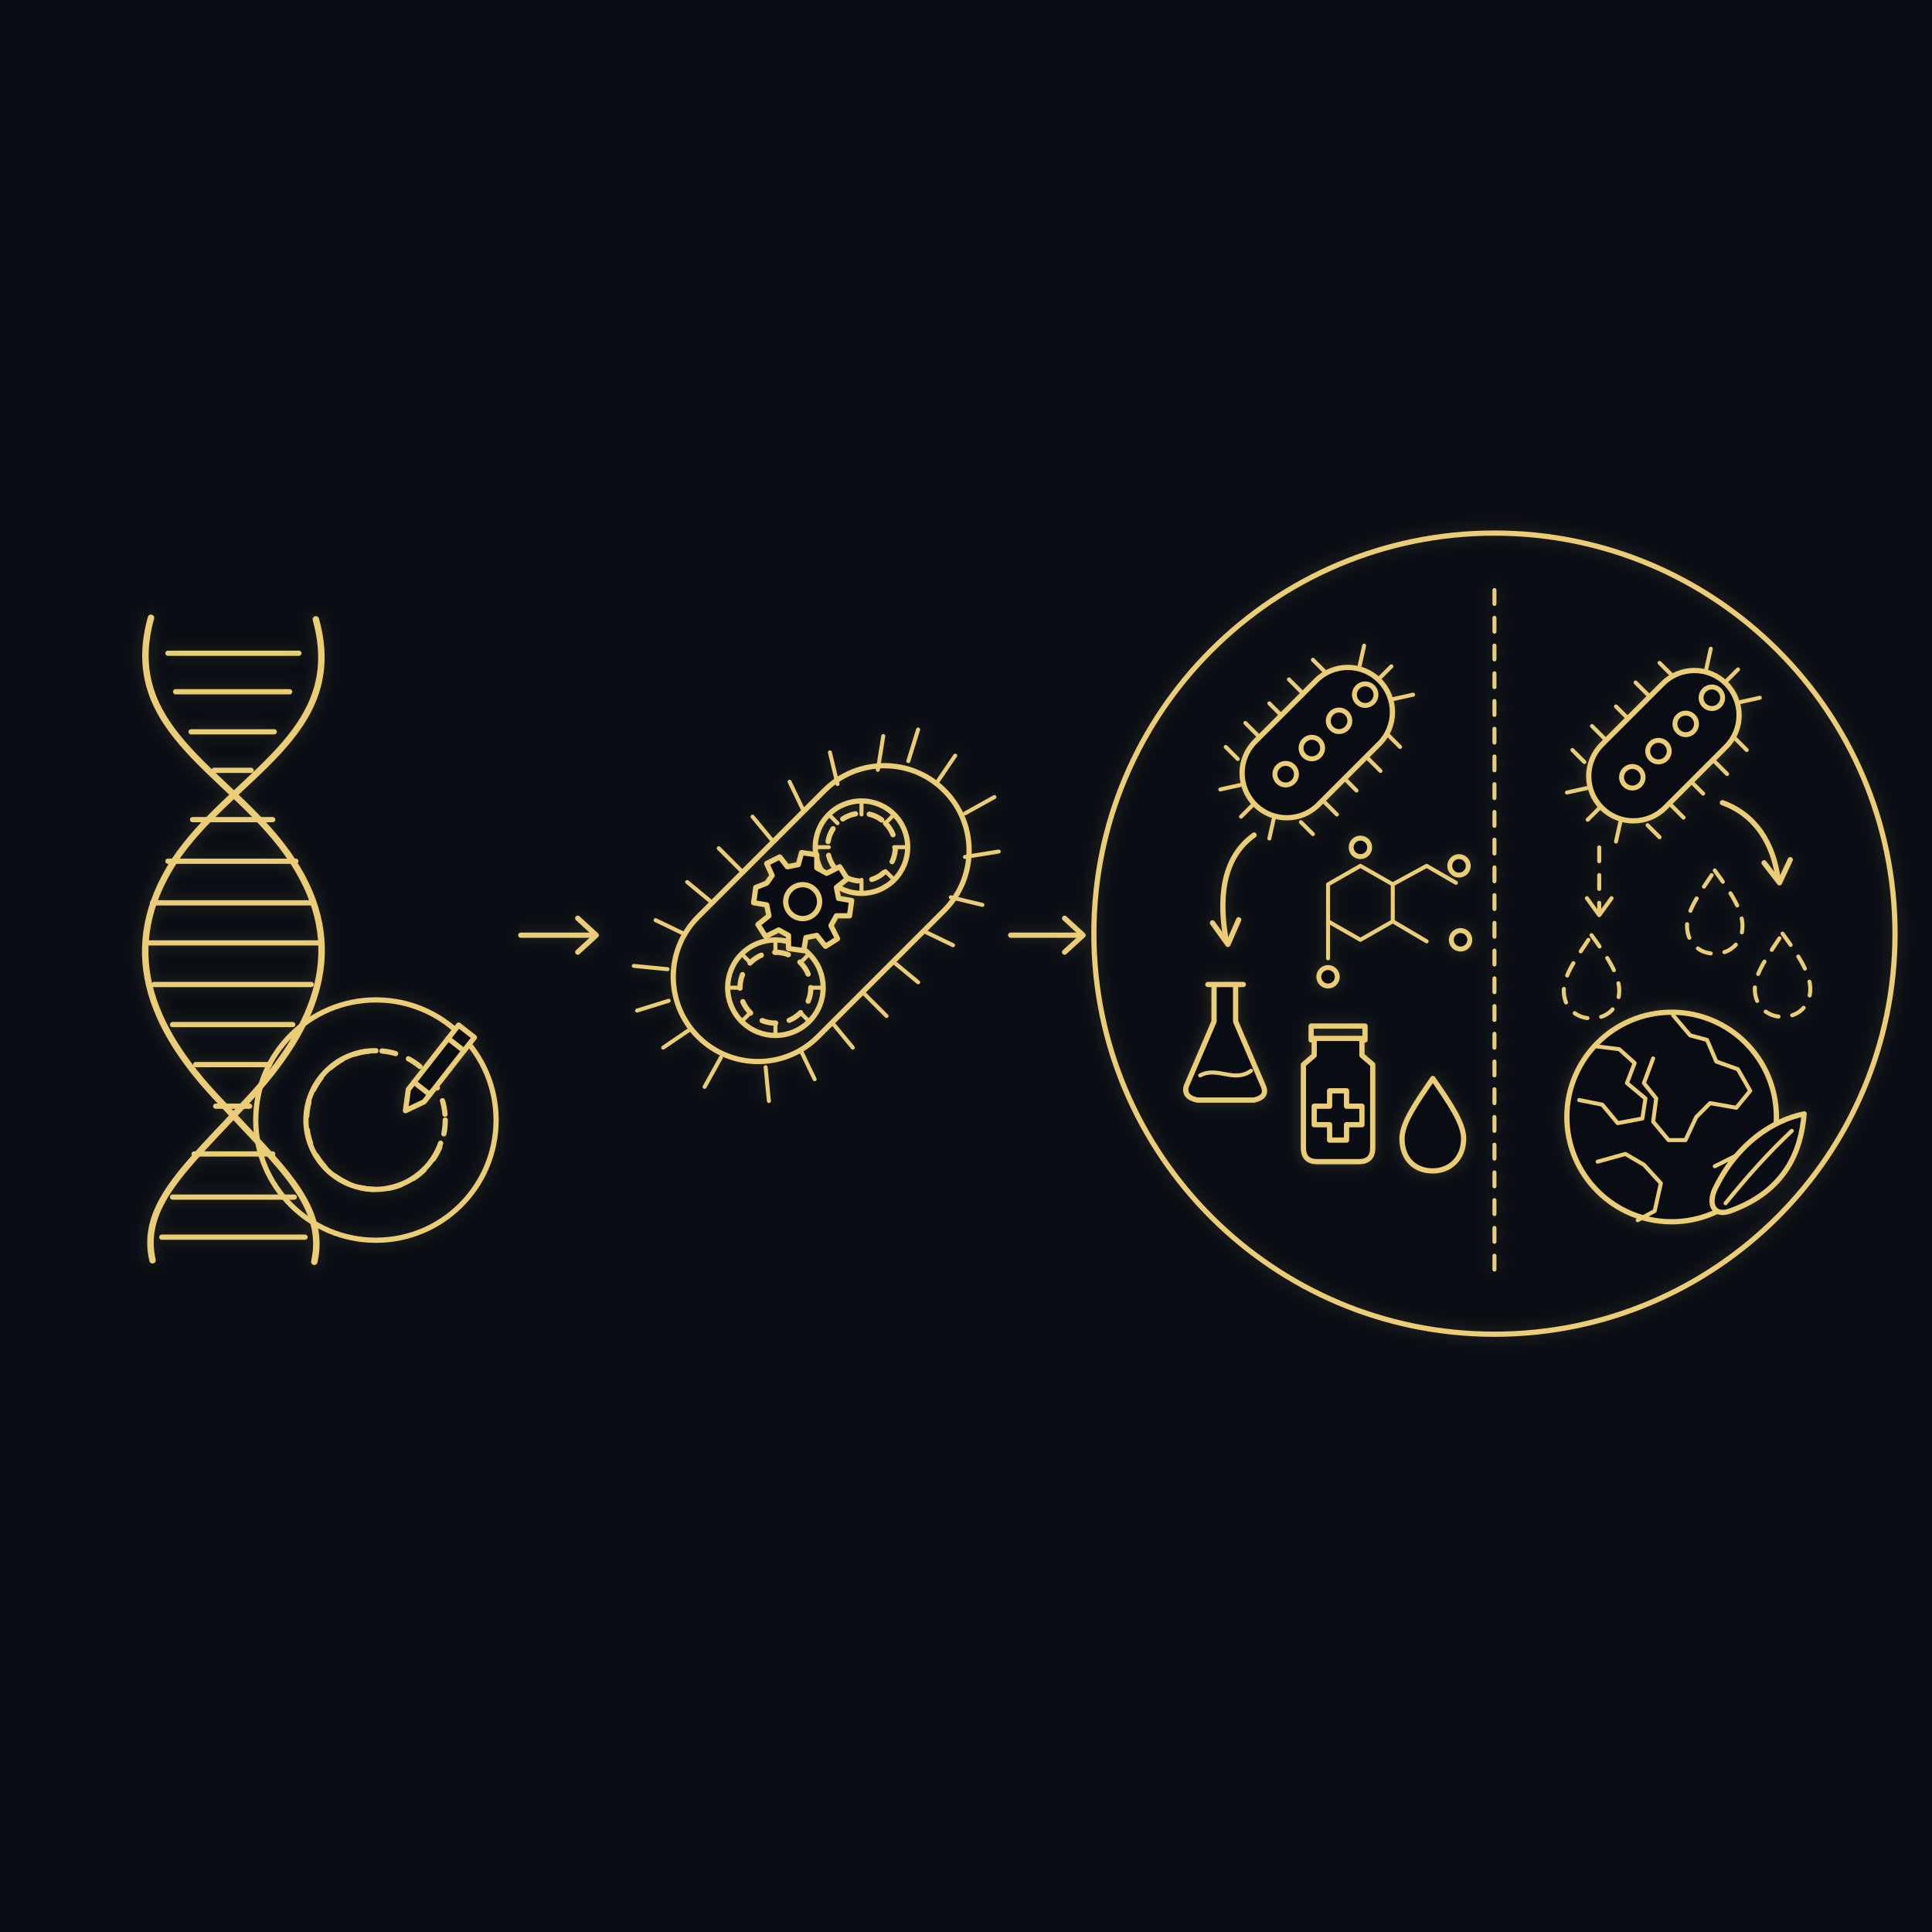
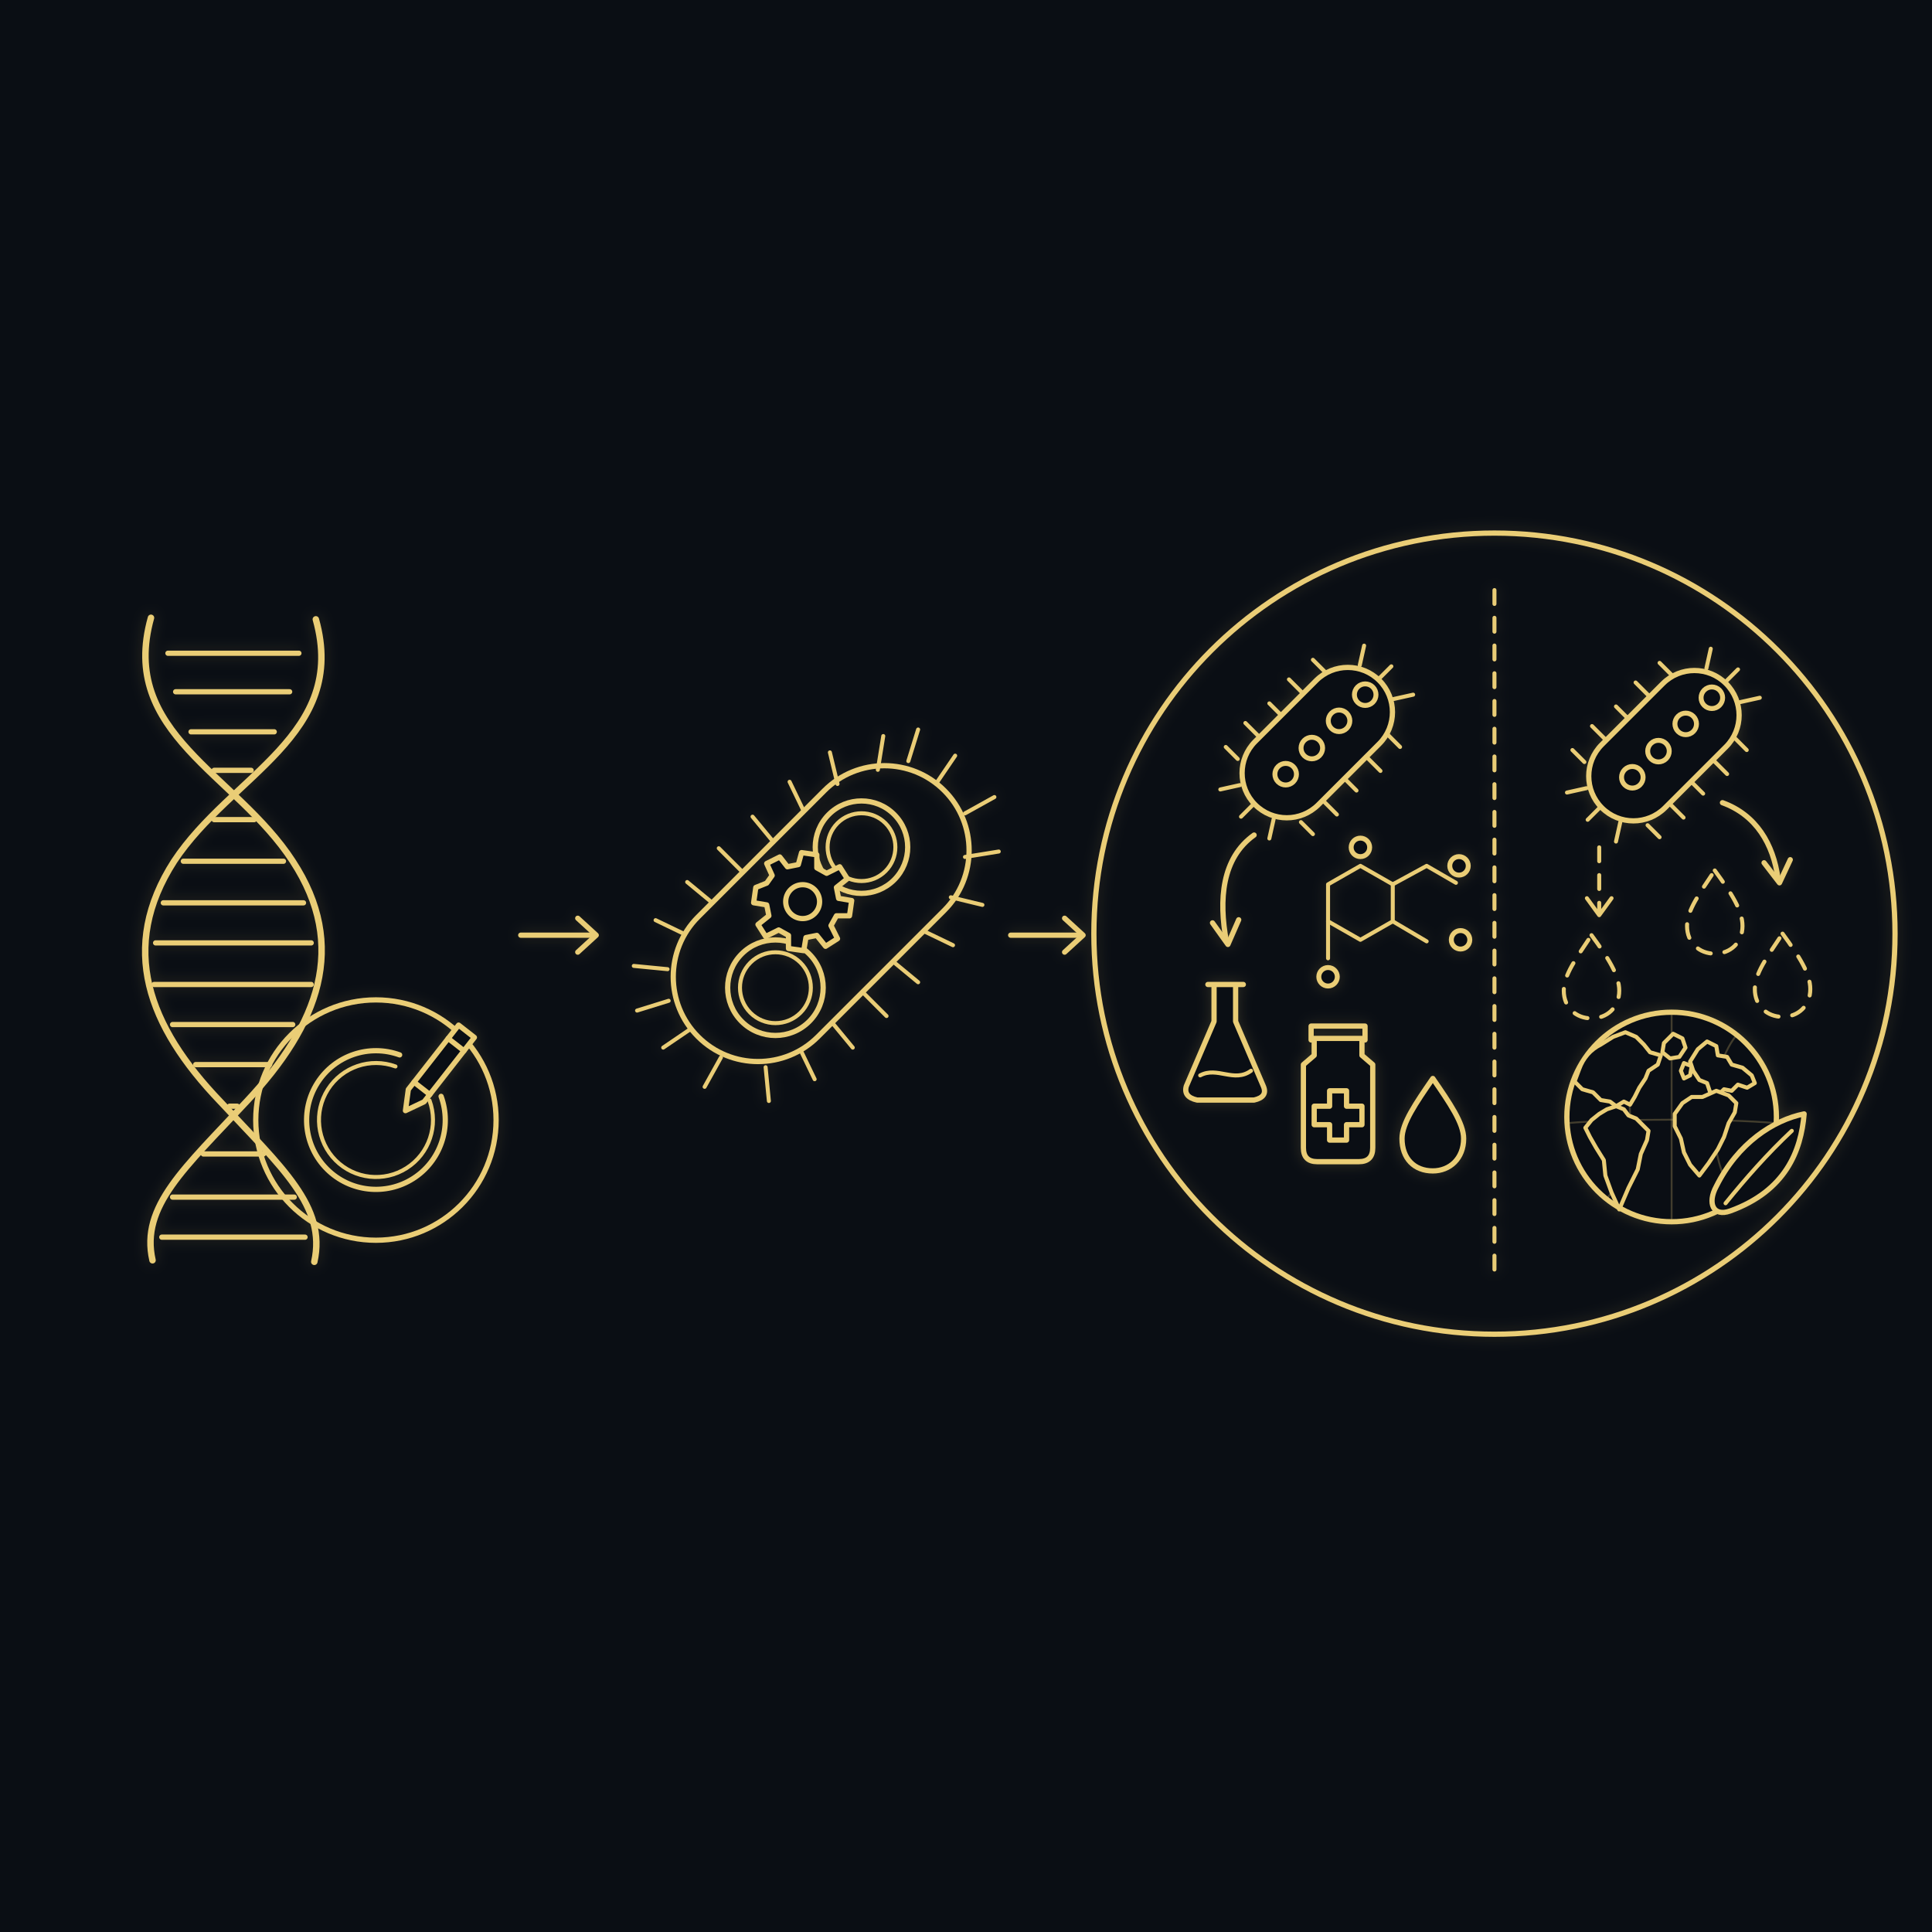
<svg xmlns="http://www.w3.org/2000/svg" width="1254" height="1254" viewBox="0 0 1254 1254" role="img" aria-labelledby="title desc">
  <defs>
    <filter id="warm_glow" x="-10%" y="-10%" width="120%" height="120%" color-interpolation-filters="sRGB">
      <feGaussianBlur in="SourceGraphic" stdDeviation="4.5" result="blur" />
      <feFlood flood-color="#eacd76" flood-opacity="0.18" result="colour" />
      <feComposite in="colour" in2="blur" operator="in" result="glow" />
      <feMerge>
        <feMergeNode in="glow" />
        <feMergeNode in="SourceGraphic" />
      </feMerge>
    </filter>
    <style>
      .line { fill: none; stroke: #eacd76; stroke-width: 3.4; stroke-linecap: round; stroke-linejoin: round; }
      .fine { fill: none; stroke: #eacd76; stroke-width: 2.6; stroke-linecap: round; stroke-linejoin: round; }
      .bold { fill: none; stroke: #eacd76; stroke-width: 4.2; stroke-linecap: round; stroke-linejoin: round; }
      .dash { stroke-dasharray: 9 9; }
      .dot { fill: #0a0e14; stroke: #eacd76; stroke-width: 3.2; }
      .solid { fill: #eacd76; stroke: none; }

      @media (prefers-reduced-motion: no-preference) {
        #dna { animation: gentle-emphasis 7s ease-in-out infinite; }
        #design_icon { animation: gentle-emphasis 7s ease-in-out 0.8s infinite; }
+         #design_icon &gt; g {
+           transform-box: view-box;
+           transform-origin: 279px 699px;
+           animation: pencil-edit 5.2s ease-in-out infinite;
+         }
        #arrow_1 { animation: arrow-emphasis 3.8s ease-in-out 0.5s infinite; }
        #bacterium { animation: centre-emphasis 7s ease-in-out 1.3s infinite; }
        #plasmid_top { animation: module-emphasis 5.5s ease-in-out 0.4s infinite; }
        #plasmid_bottom { animation: module-emphasis 5.5s ease-in-out 1.6s infinite; }
        #gear {
          transform-origin: 0 0;
          animation: gear-turn 30s linear infinite, module-emphasis 5.5s ease-in-out 1s infinite;
        }
        #arrow_2 { animation: arrow-emphasis 3.8s ease-in-out 1.6s infinite; }
        #outcome_circle { animation: quiet-emphasis 8s ease-in-out 2s infinite; }
        #biotech_bacterium { animation: producer-emphasis 11s ease-in-out infinite; }
        #molecule,
        #flask,
        #product_bottle,
        #product_drop,
        #pollutant_drop_1,
        #pollutant_drop_2,
        #pollutant_drop_3 {
          transform-box: fill-box;
          transform-origin: center;
        }
        #molecule { animation: product-reveal 11s ease-in-out 0.6s infinite both; }
        #flask { animation: product-reveal 11s ease-in-out 1.8s infinite both; }
        #product_bottle { animation: product-reveal 11s ease-in-out 2.4s infinite both; }
        #product_drop { animation: product-reveal 11s ease-in-out 3s infinite both; }
        #cleanup_bacterium { animation: cleanup-emphasis 11s ease-in-out 1.2s infinite both; }
        #pollutant_drop_1 { animation: pollutant-diminish 11s ease-in-out 2.6s infinite both; }
        #pollutant_drop_2 { animation: pollutant-diminish 11s ease-in-out 3.2s infinite both; }
        #pollutant_drop_3 { animation: pollutant-diminish 11s ease-in-out 3.8s infinite both; }
        #earth { animation: remediation-reveal 11s ease-in-out 4.2s infinite both; }
        #leaf { animation: remediation-reveal 11s ease-in-out 4.7s infinite both; }
        .dash { animation: dash-drift 22s linear infinite; }
      }

      @keyframes gentle-emphasis {
        0%, 100% { opacity: 0.9; }
        45%, 60% { opacity: 1; }
      }
+       @keyframes pencil-edit {
+         0%, 100% { transform: rotate(38deg) translate(0, 0); }
+         45% { transform: rotate(36.8deg) translate(-1px, 0.8px); }
+         70% { transform: rotate(37.5deg) translate(-0.4px, 0.3px); }
+       }
      @keyframes centre-emphasis {
        0%, 100% { opacity: 0.92; }
        50% { opacity: 1; }
      }
      @keyframes module-emphasis {
        0%, 100% { opacity: 0.82; }
        50% { opacity: 1; }
      }
      @keyframes arrow-emphasis {
        0%, 100% { opacity: 0.58; }
        50% { opacity: 1; }
      }
      @keyframes quiet-emphasis {
        0%, 100% { opacity: 0.9; }
        50% { opacity: 1; }
      }
      @keyframes producer-emphasis {
        0%, 100% { opacity: 0.88; }
        8%, 18% { opacity: 1; }
        30%, 88% { opacity: 0.92; }
      }
      @keyframes product-reveal {
        0%, 8%, 100% { opacity: 0.56; transform: scale(0.985); }
        22%, 68% { opacity: 1; transform: scale(1); }
        86% { opacity: 0.72; transform: scale(0.994); }
      }
      @keyframes cleanup-emphasis {
        0%, 100% { opacity: 0.86; }
        10%, 24% { opacity: 1; }
        36%, 88% { opacity: 0.91; }
      }
      @keyframes pollutant-diminish {
        0%, 12%, 100% { opacity: 1; transform: scale(1); }
        38%, 68% { opacity: 0.24; transform: scale(0.92); }
        84% { opacity: 0.7; transform: scale(0.975); }
      }
      @keyframes remediation-reveal {
        0%, 10%, 100% { opacity: 0.58; }
        30%, 70% { opacity: 1; }
        88% { opacity: 0.76; }
      }
      @keyframes dash-drift {
        from { stroke-dashoffset: 0; }
        to { stroke-dashoffset: -36; }
      }
      @keyframes gear-turn {
        from { transform: translate(530px, 579px) rotate(0deg); }
        to { transform: translate(530px, 579px) rotate(360deg); }
      }
    </style>
  </defs>
  <rect id="background" width="1254" height="1254" fill="#0a0e14" />
  <g id="illustration" filter="url(#warm_glow)">
    <g id="dna" class="line">
      <path class="bold" d="M98 401 C77 476 153 502 190 559 C226 614 207 665 160 715 C120 758 91 783 99 818" />
      <path class="bold" d="M205 402 C226 477 150 503 113 559 C77 615 96 666 143 715 C183 758 212 783 204 819" />
      <path d="M109 424 H194" />
      <path d="M114 449 H188" />
      <path d="M124 475 H178" />
      <path d="M139 500 H163" />
-       <path d="M125 532 H177" />
-       <path d="M109 559 H192" />
-       <path d="M99 586 H203" />
-       <path d="M95 612 H207" />
+       <path d="M139 532 H165" />
+       <path d="M119 559 H184" />
+       <path d="M106 586 H197" />
+       <path d="M101 612 H202" />
      <path d="M100 639 H202" />
      <path d="M112 665 H190" />
      <path d="M127 691 H175" />
-       <path d="M140 718 H162" />
-       <path d="M126 749 H177" />
+       <path d="M149 718 H154" />
+       <path d="M132 749 H171" />
      <path d="M112 777 H191" />
      <path d="M105 803 H198" />
    </g>
    <g id="design_icon">
      <circle class="line" cx="244" cy="727" r="78" fill="#0a0e14" />
-       <circle class="line dash" cx="244" cy="727" r="45" />
-       <path class="line" d="M244 682 A45 45 0 1 0 286 742" />
+       <path class="line" d="M286.3 711.6 A45 45 0 1 1 259.4 684.7" />
+       <path class="fine" d="M278.8 714.3 A37 37 0 1 1 256.7 692.2" />
      <g class="line" transform="rotate(38 279 699)">
        <path d="M273 661 H286 V714 L280 726 L273 714 Z" fill="#0a0e14" />
        <path d="M273 672 H286" />
        <path d="M273 708 H286" />
      </g>
    </g>
    <g id="arrow_1" class="line">
      <path d="M338 607 H386" />
      <path d="M375 596 L387 607 L375 618" />
    </g>
    <g id="bacterium" transform="rotate(-45 533 593)">
      <rect class="line" x="420" y="538" width="226" height="110" rx="55" fill="#0a0e14" />
      <g class="fine">
        <path d="M437 548 L423 531" />
        <path d="M461 540 L454 520" />
        <path d="M488 538 L486 517" />
        <path d="M516 538 L516 516" />
        <path d="M544 538 L546 517" />
        <path d="M572 538 L579 518" />
        <path d="M600 541 L611 523" />
        <path d="M625 553 L643 540" />
        <path d="M437 638 L423 655" />
        <path d="M461 646 L454 666" />
        <path d="M488 648 L486 669" />
        <path d="M516 648 L516 670" />
        <path d="M544 648 L546 669" />
        <path d="M572 648 L579 668" />
        <path d="M600 645 L611 663" />
        <path d="M625 633 L643 646" />
        <path d="M423 563 L404 553" />
        <path d="M420 586 L399 582" />
        <path d="M421 613 L400 619" />
        <path d="M643 563 L662 553" />
        <path d="M646 586 L667 582" />
        <path d="M645 613 L666 619" />
      </g>
      <g id="plasmid_top" transform="translate(582 581)">
        <circle class="line" r="30" />
-         <circle class="line dash" r="22" />
-         <path class="fine" d="M0 -30 V-22 M21 -21 L15 -15 M30 0 H22 M21 21 L15 15 M0 30 V22 M-21 21 L-15 15 M-30 0 H-22 M-21 -21 L-15 -15" />
+         <circle class="fine" r="22" />
      </g>
      <g id="plasmid_bottom" transform="translate(478 606)">
        <circle class="line" r="31" />
-         <circle class="line dash" r="23" />
-         <path class="fine" d="M0 -31 V-23 M22 -22 L16 -16 M31 0 H23 M22 22 L16 16 M0 31 V23 M-22 22 L-16 16 M-31 0 H-23 M-22 -22 L-16 -16" />
+         <circle class="fine" r="23" />
      </g>
      <g id="gear" class="line" transform="translate(530 579)">
        <path d="M-8 -25 L-2 -26 L1 -34 L10 -31 L9 -23 L15 -19 L22 -23 L28 -15 L22 -9 L24 -2 L33 1 L31 10 L22 9 L18 15 L23 22 L15 28 L9 22 L2 24 L-1 33 L-10 31 L-9 22 L-15 18 L-22 23 L-28 15 L-22 9 L-24 2 L-33 -1 L-31 -10 L-22 -9 L-18 -15 L-23 -22 L-15 -28 Z" fill="#0a0e14" />
        <circle r="11" />
      </g>
    </g>
    <g id="arrow_2" class="line">
      <path d="M656 607 H702" />
      <path d="M691 596 L703 607 L691 618" />
    </g>
    <g id="outcome_circle">
      <circle class="line" cx="970" cy="606" r="260" />
      <path class="fine dash" d="M970 383 V830" />
    </g>
    <g id="biotech_outcome" class="line">
      <g id="biotech_bacterium" transform="rotate(-45 855 482)">
        <rect x="798" y="453" width="114" height="58" rx="29" fill="#0a0e14" />
        <g class="fine">
          <path d="M811 453 V442 M831 453 V440 M851 453 V442 M871 453 V440 M891 453 V442" />
          <path d="M811 511 V522 M831 511 V524 M851 511 V522 M871 511 V524 M891 511 V522" />
          <path d="M800 466 L789 459 M798 481 H786 M800 497 L789 504 M910 466 L921 459 M912 481 H924 M910 497 L921 504" />
        </g>
        <circle class="dot" cx="826" cy="482" r="7" />
        <circle class="dot" cx="850" cy="482" r="7" />
        <circle class="dot" cx="875" cy="482" r="7" />
        <circle class="dot" cx="899" cy="482" r="7" />
      </g>
      <path d="M814 542 C793 557 791 584 796 611" />
      <path d="M787 599 L797 613 L804 597" />
      <g id="molecule" class="fine">
        <path d="M862 574 L883 562 L904 574 V598 L883 610 L862 598 Z" />
        <path d="M904 574 L926 562 L945 573" />
        <path d="M904 598 L926 611" />
        <path d="M862 598 L862 622" />
        <circle class="dot" cx="883" cy="550" r="6" />
        <circle class="dot" cx="947" cy="562" r="6" />
        <circle class="dot" cx="948" cy="610" r="6" />
        <circle class="dot" cx="862" cy="634" r="6" />
      </g>
      <g id="flask">
        <path d="M784 639 H807 M788 639 V663 L770 705 Q768 712 777 714 H814 Q823 712 820 705 L802 663 V639" fill="#0a0e14" />
        <path class="fine" d="M779 698 C790 692 801 703 812 695" />
      </g>
      <g id="product_bottle">
        <path d="M853 674 H884 V685 L891 691 V745 Q891 754 882 754 H855 Q846 754 846 745 V691 L853 685 Z" fill="#0a0e14" />
        <path d="M851 675 V666 H886 V675" />
        <path d="M863 708 H874 V718 H884 V730 H874 V740 H863 V730 H853 V718 H863 Z" />
      </g>
      <path id="product_drop" d="M930 700 C941 716 950 729 950 739 C950 752 941 760 930 760 C918 760 910 752 910 739 C910 729 919 716 930 700 Z" fill="#0a0e14" />
    </g>
    <g id="pollution_outcome" class="line">
      <g id="cleanup_bacterium" transform="rotate(-45 1080 484)">
        <rect x="1023" y="455" width="114" height="58" rx="29" fill="#0a0e14" />
        <g class="fine">
          <path d="M1036 455 V444 M1056 455 V442 M1076 455 V444 M1096 455 V442 M1116 455 V444" />
          <path d="M1036 513 V524 M1056 513 V526 M1076 513 V524 M1096 513 V526 M1116 513 V524" />
          <path d="M1025 468 L1014 461 M1023 483 H1011 M1025 499 L1014 506 M1135 468 L1146 461 M1137 483 H1149 M1135 499 L1146 506" />
        </g>
        <circle class="dot" cx="1051" cy="484" r="7" />
        <circle class="dot" cx="1075" cy="484" r="7" />
        <circle class="dot" cx="1100" cy="484" r="7" />
        <circle class="dot" cx="1124" cy="484" r="7" />
      </g>
      <path d="M1118 521 C1140 529 1151 548 1154 570" />
      <path d="M1145 560 L1155 573 L1162 558" />
      <path class="fine dash" d="M1038 550 V592" />
      <path class="fine" d="M1030 583 L1038 594 L1046 583" />
      <path id="pollutant_drop_1" class="fine dash" d="M1033 607 C1044 622 1051 633 1051 643 C1051 654 1043 661 1033 661 C1023 661 1015 654 1015 643 C1015 633 1023 622 1033 607 Z" />
      <path id="pollutant_drop_2" class="fine dash" d="M1113 565 C1124 580 1131 591 1131 601 C1131 612 1123 619 1113 619 C1103 619 1095 612 1095 601 C1095 591 1103 580 1113 565 Z" />
      <path id="pollutant_drop_3" class="fine dash" d="M1157 606 C1168 621 1175 632 1175 642 C1175 653 1167 660 1157 660 C1147 660 1139 653 1139 642 C1139 632 1147 621 1157 606 Z" />
      <g id="earth" transform="translate(1085 725)">
        <circle r="68" fill="#0a0e14" />
-         <path class="fine" d="M-50 -46 L-34 -44 L-24 -35 L-29 -22 L-17 -12 L-19 1 L-35 4 L-45 -8 L-60 -11" />
-         <path class="fine" d="M1 -66 L12 -53 L23 -50 L29 -36 L43 -31 L51 -17 L42 -6 L25 -9 L16 0 L9 15 L-2 15 L-12 3 L-10 -12 L-18 -22 L-12 -38" />
-         <path class="fine" d="M-48 29 L-30 24 L-18 31 L-7 43 L-11 61 L-22 67" />
-         <path class="fine" d="M28 32 L42 25 L57 31" />
+         <path class="fine" style="stroke-width:1.2; opacity:0.25" d="M0 -67 V67" />
+         <path class="fine" style="stroke-width:1.2; opacity:0.25" d="M-42 -53 C-22 -28 -22 28 -42 53" />
+         <path class="fine" style="stroke-width:1.2; opacity:0.25" d="M42 -53 C22 -28 22 28 42 53" />
+         <path class="fine" style="stroke-width:1.2; opacity:0.25" d="M-68 4 C-34 1 34 1 68 4" />
+         <path class="fine" style="fill:#0a0e14" d="M-60 -31 Q-56 -42 -46 -47 L-38 -52 L-30 -55 L-23 -52 L-18 -47 L-14 -42 L-7 -40 L-9 -34 L-15 -30 L-17 -25 L-21 -19 L-24 -13 L-27 -8 L-31 -10 L-36 -7 L-40 -10 L-46 -11 L-51 -16 L-58 -18 L-63 -23 Z" />
+         <path class="fine" style="fill:#0a0e14" d="M-36 -7 L-31 -5 L-28 -1 L-23 1 L-19 5 L-15 9 L-16 15 L-20 24 L-22 34 L-28 46 L-34 60 L-39 49 L-43 38 L-44 28 L-49 20 L-53 13 L-56 7 L-52 2 L-47 -2 L-42 -5 Z" />
+         <path class="fine" style="fill:#0a0e14" d="M17 -44 L23 -49 L29 -46 L30 -40 L36 -39 L39 -34 L46 -32 L52 -27 L54 -22 L49 -19 L43 -21 L39 -17 L34 -18 L30 -14 L25 -16 L23 -22 L18 -24 L14 -30 L12 -36 Z M8 -35 L6 -30 L8 -25 L12 -27 L13 -33 Z M-5 -48 L1 -54 L7 -51 L9 -45 L5 -39 L-1 -38 L-6 -42 Z" />
+         <path class="fine" style="fill:#0a0e14" d="M20 -13 L29 -17 L37 -14 L42 -9 L41 -3 L37 4 L34 13 L30 21 L24 30 L18 38 L12 31 L8 23 L6 14 L2 6 L2 -2 L7 -9 L13 -13 Z" />
      </g>
      <g id="leaf" class="line">
        <path d="M1114 770 C1128 742 1151 727 1171 723 C1169 747 1159 773 1123 786 C1112 790 1108 781 1114 770 Z" fill="#0a0e14" />
        <path class="fine" d="M1120 781 C1133 765 1147 749 1163 734" />
      </g>
    </g>
  </g>
</svg>
